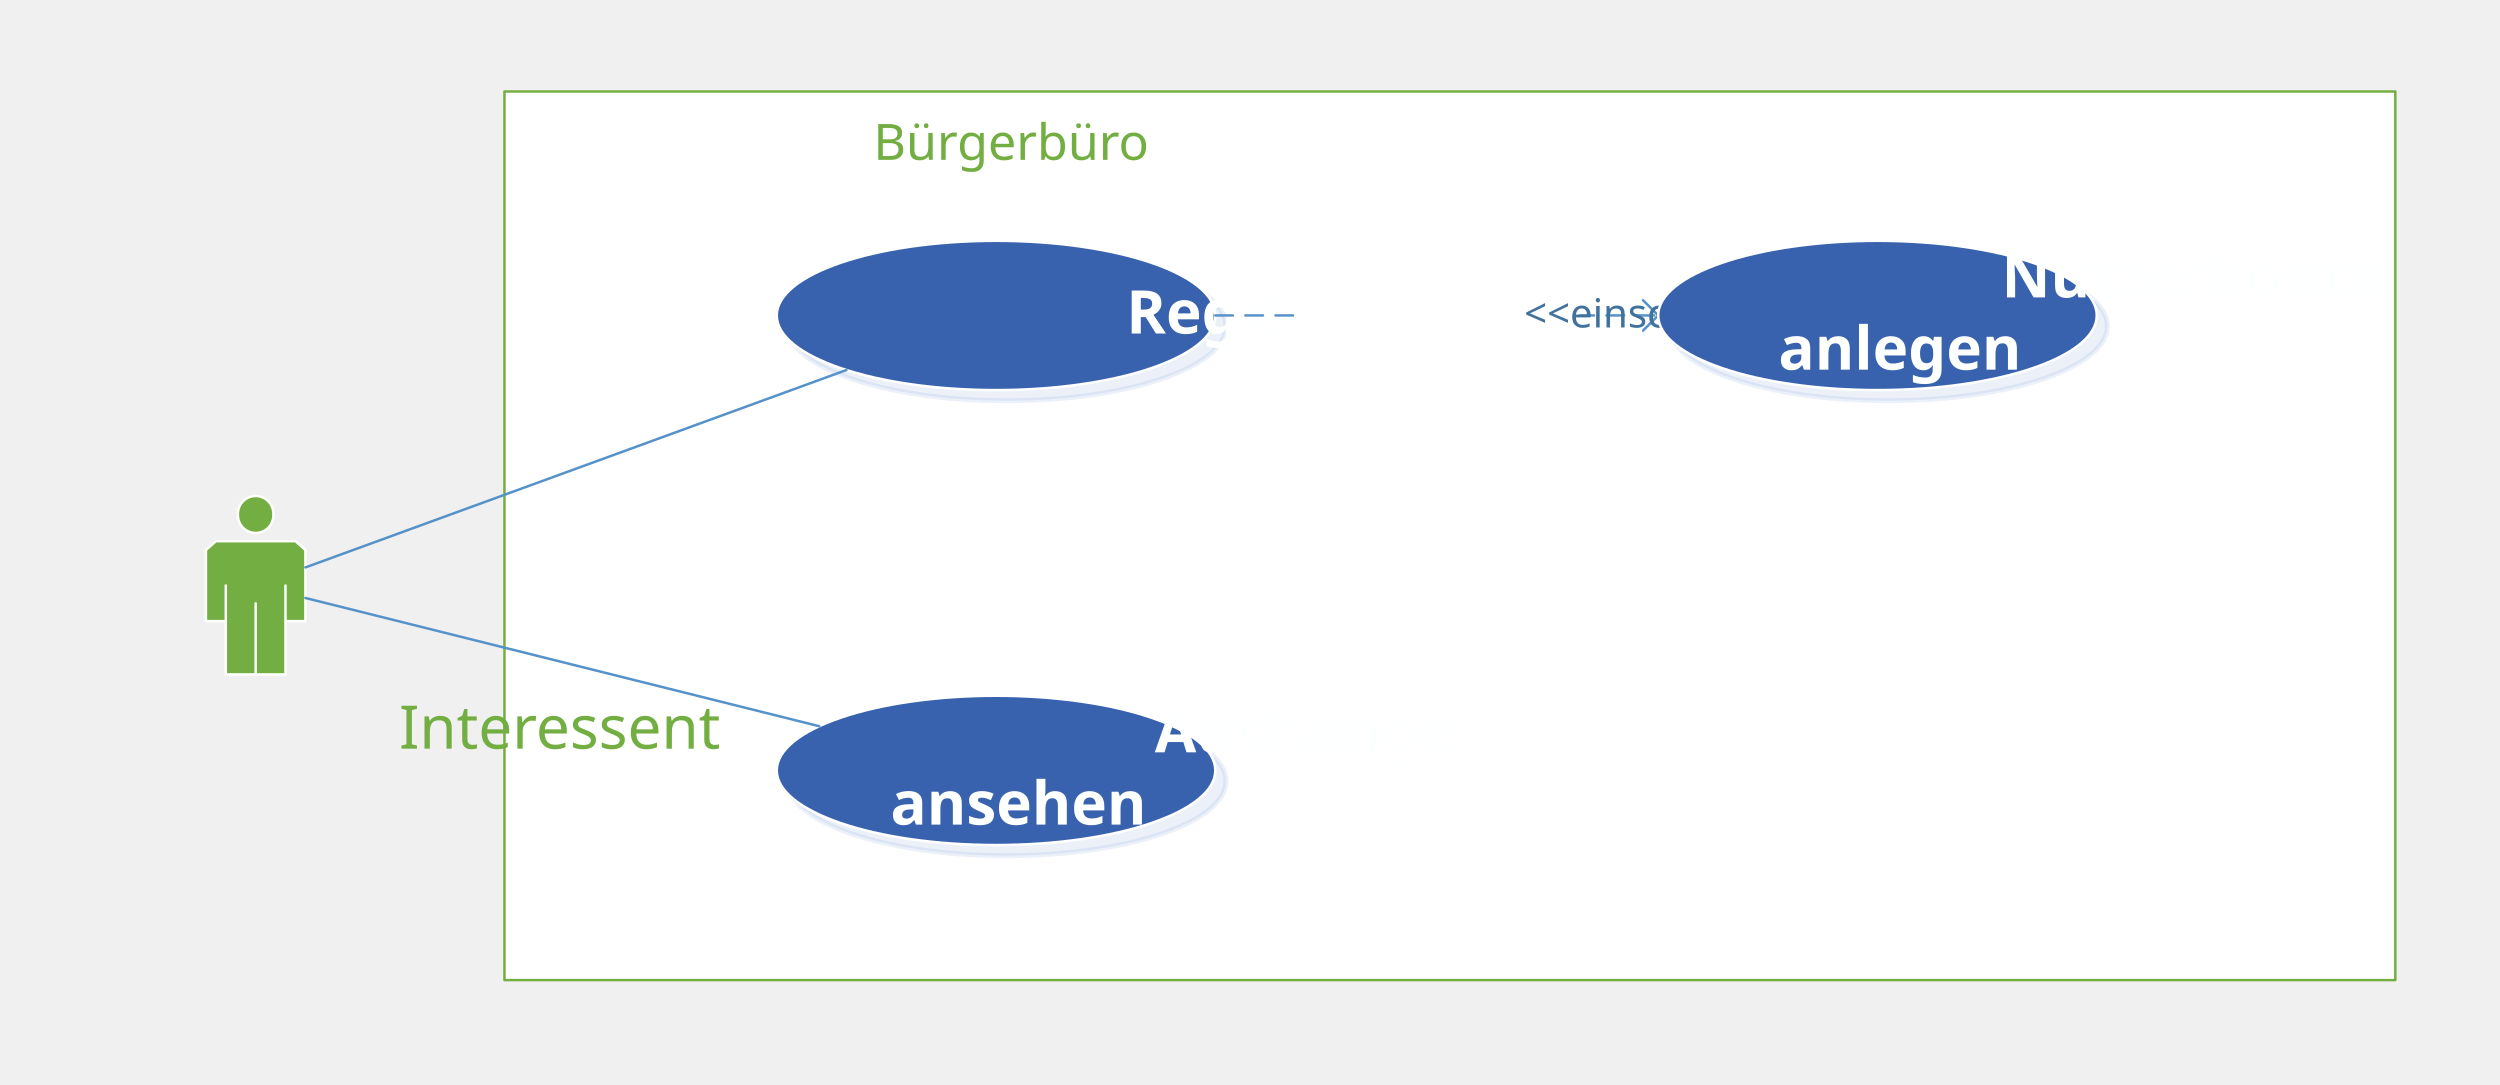
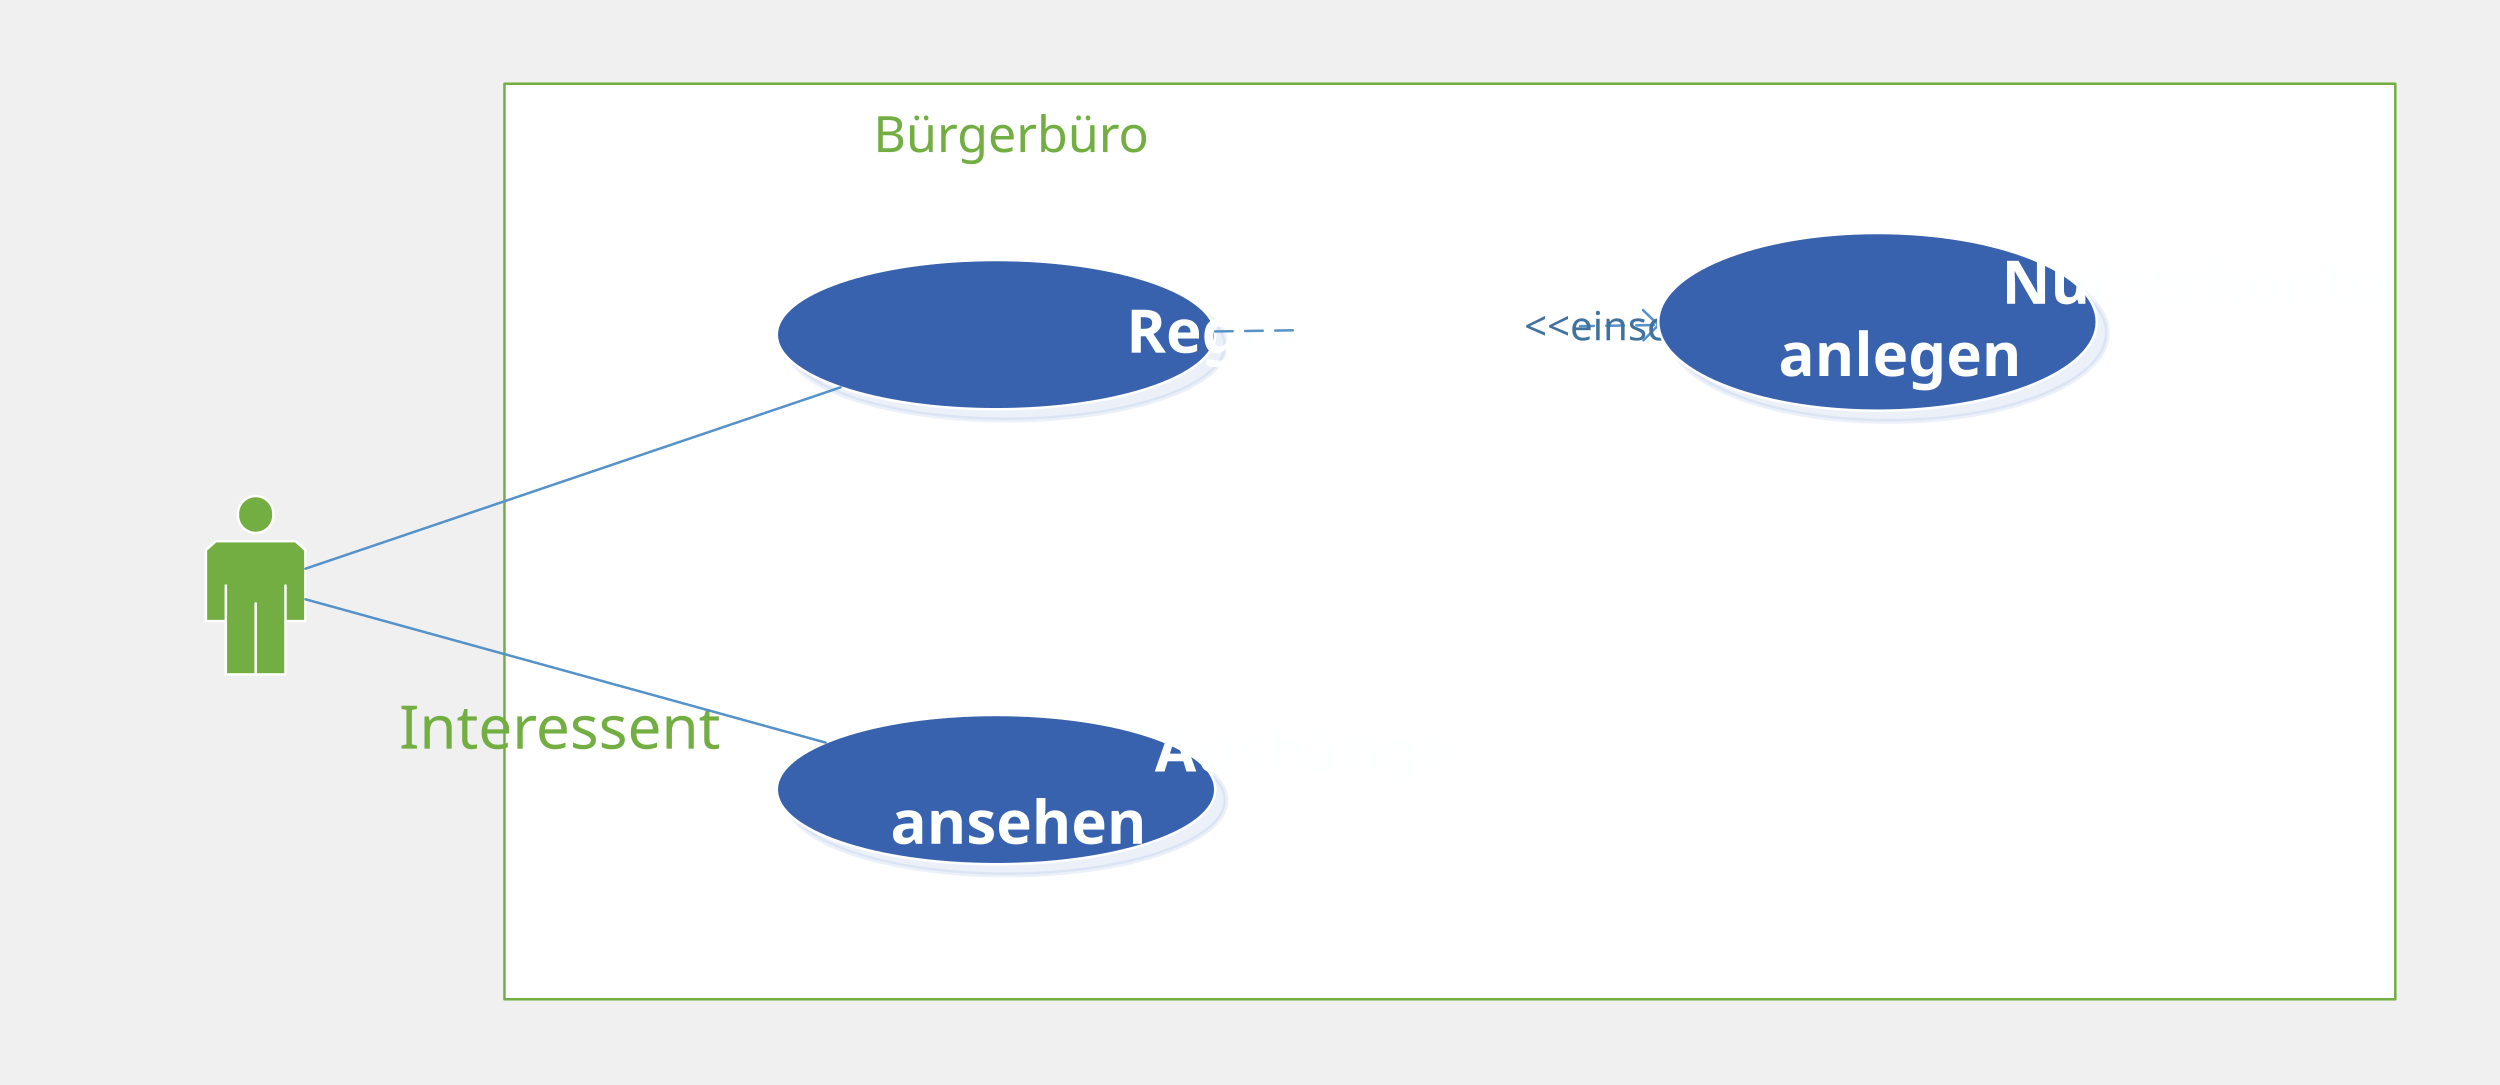
<svg xmlns="http://www.w3.org/2000/svg" xmlns:ns1="http://schemas.microsoft.com/visio/2003/SVGExtensions/" xmlns:xlink="http://www.w3.org/1999/xlink" width="6.922in" height="3.003in" viewBox="0 0 498.384 216.25" xml:space="preserve" color-interpolation-filters="sRGB" class="st15">
  <ns1:documentProperties ns1:langID="1031" ns1:metric="true" ns1:viewMarkup="false">
    <ns1:userDefs>
      <ns1:ud ns1:nameU="msvNoAutoConnect" ns1:prompt="" ns1:val="VT0(0):26" />
    </ns1:userDefs>
  </ns1:documentProperties>
  <style type="text/css">
	
		.st1 {fill:#ffffff;stroke:#73ae42;stroke-linecap:round;stroke-linejoin:round;stroke-width:0.5}
		.st2 {fill:#73ae42;font-family:Calibri;font-size:0.833em;font-stretch:semi-expanded}
		.st3 {fill:#73ae42;stroke:#ffffff;stroke-linecap:round;stroke-linejoin:round;stroke-width:0.5}
		.st4 {fill:#73ae42;font-family:Calibri;font-size:1em}
		.st5 {visibility:visible}
		.st6 {fill:#4271c6;fill-opacity:0.098;stroke:#4271c6;stroke-linecap:round;stroke-linejoin:round;stroke-opacity:0.098}
		.st7 {fill:#3862ae;stroke:#ffffff;stroke-linecap:round;stroke-linejoin:round;stroke-width:0.5}
		.st8 {fill:#feffff;font-family:Calibri;font-size:1em;font-weight:bold}
		.st9 {stroke:#5592c9;stroke-linecap:round;stroke-linejoin:round;stroke-width:0.5}
		.st10 {font-size:1em}
		.st11 {marker-end:url(#mrkr1-45);stroke:#5592c9;stroke-dasharray:3.5,2.5;stroke-linecap:round;stroke-linejoin:round;stroke-width:0.5}
		.st12 {fill:#5592c9;fill-opacity:1;stroke:#5592c9;stroke-opacity:1;stroke-width:0.166}
- 		.st13 {fill:#ffffff;stroke:none;stroke-linecap:butt}
+ 		.st13 {fill:#ffffff;stroke:none;stroke-linecap:butt;stroke-width:7.2}
		.st14 {fill:#41719d;font-family:Calibri;font-size:0.667em}
		.st15 {fill:none;fill-rule:evenodd;font-size:12px;overflow:visible;stroke-linecap:square;stroke-miterlimit:3}
	
	</style>
  <defs id="Patterns_And_Gradients">
    <linearGradient id="grad0-11" x1="0" y1="0" x2="1" y2="0" gradientTransform="rotate(90 0.5 0.5)">
      <stop offset="0.01" stop-color="#ffffff" stop-opacity="1" />
      <stop offset="0.5" stop-color="#fefefe" stop-opacity="1" />
      <stop offset="1" stop-color="#ffffff" stop-opacity="1" />
    </linearGradient>
    <linearGradient id="grad0-15" x1="0" y1="0" x2="1" y2="0" gradientTransform="rotate(270 0.5 0.5)">
      <stop offset="0" stop-color="#fefefe" stop-opacity="1" />
      <stop offset="1" stop-color="#ffffff" stop-opacity="1" />
    </linearGradient>
  </defs>
  <defs id="Markers">
    <g id="lend1">
      <path d="M 1 -1 L 0 0 L 1 1 " style="stroke-linecap:round;stroke-linejoin:round;fill:none" />
    </g>
    <marker id="mrkr1-45" class="st12" ns1:arrowType="1" ns1:arrowSize="2" orient="auto" markerUnits="strokeWidth" overflow="visible">
      <use xlink:href="#lend1" transform="scale(-6.04,-6.04) " />
    </marker>
  </defs>
  <g ns1:mID="0" ns1:index="1" ns1:groupContext="foregroundPage">
    <ns1:userDefs>
      <ns1:ud ns1:nameU="msvThemeOrder" ns1:val="VT0(0):26" />
    </ns1:userDefs>
    <ns1:pageProperties ns1:drawingScale="0.0393701" ns1:pageScale="0.0393701" ns1:drawingUnits="24" ns1:shadowOffsetX="8.50394" ns1:shadowOffsetY="-8.50394" />
    <ns1:layer ns1:name="Container" ns1:index="0" />
    <ns1:layer ns1:name="Verbinder" ns1:index="1" />
-     <g id="group1-1" transform="translate(100.542,-20.8346)" ns1:mID="1" ns1:groupContext="group" ns1:layerMember="0">
+     <g id="group1-1" transform="translate(100.542,-17.0079)" ns1:mID="1" ns1:groupContext="group" ns1:layerMember="0">
      <ns1:userDefs>
        <ns1:ud ns1:nameU="msvShapeCategories" ns1:prompt="" ns1:val="VT0(0):26" />
        <ns1:ud ns1:nameU="msvStructureType" ns1:prompt="" ns1:val="VT4(Container)" />
        <ns1:ud ns1:nameU="msvSDContainerMargin" ns1:prompt="" ns1:val="VT0(0.11811023622047):24" />
        <ns1:ud ns1:nameU="msvSDContainerResize" ns1:prompt="" ns1:val="VT0(1):26" />
        <ns1:ud ns1:nameU="msvSDContainerLocked" ns1:prompt="" ns1:val="VT0(0):5" />
        <ns1:ud ns1:nameU="msvSDContainerNoHighlight" ns1:prompt="" ns1:val="VT0(0):5" />
        <ns1:ud ns1:nameU="msvSDContainerNoRibbon" ns1:prompt="" ns1:val="VT0(0):5" />
        <ns1:ud ns1:nameU="msvSDContainerStyle" ns1:prompt="" ns1:val="VT0(1):26" />
        <ns1:ud ns1:nameU="msvSDContainerStyleCount" ns1:prompt="" ns1:val="VT0(1):26" />
        <ns1:ud ns1:nameU="msvSDContainerRequiredCategories" ns1:prompt="" ns1:val="VT0(0):26" />
        <ns1:ud ns1:nameU="msvSDContainerExcludedCategories" ns1:prompt="" ns1:val="VT4(DoNotContain)" />
        <ns1:ud ns1:nameU="msvSDHeadingStyle" ns1:prompt="" ns1:val="VT0(1):26" />
        <ns1:ud ns1:nameU="msvSDHeadingStyleCount" ns1:prompt="" ns1:val="VT0(4):26" />
        <ns1:ud ns1:nameU="HeadingSide" ns1:prompt="" ns1:val="VT0(0):26" />
        <ns1:ud ns1:nameU="HeadingSpan" ns1:prompt="" ns1:val="VT0(0):26" />
        <ns1:ud ns1:nameU="HeadingAlign" ns1:prompt="" ns1:val="VT0(0):26" />
        <ns1:ud ns1:nameU="RTL" ns1:prompt="" ns1:val="VT0(0):5" />
        <ns1:ud ns1:nameU="FnForceContrast" ns1:prompt="" ns1:val="VT5(#ffffff)" />
        <ns1:ud ns1:nameU="BaseColor" ns1:prompt="" ns1:val="VT0(1):26" />
        <ns1:ud ns1:nameU="HColor1" ns1:prompt="" ns1:val="VT5(#ffffff)" />
        <ns1:ud ns1:nameU="HColor2" ns1:prompt="" ns1:val="VT5(#fefefe)" />
        <ns1:ud ns1:nameU="HColor3" ns1:prompt="" ns1:val="VT5(#e9e9e9)" />
        <ns1:ud ns1:nameU="HColor4" ns1:prompt="" ns1:val="VT5(#efefef)" />
        <ns1:ud ns1:nameU="BColor1" ns1:prompt="" ns1:val="VT5(#ffffff)" />
        <ns1:ud ns1:nameU="BColor2" ns1:prompt="" ns1:val="VT5(#ffffff)" />
        <ns1:ud ns1:nameU="LineColor" ns1:prompt="" ns1:val="VT5(#d5d5d5)" />
        <ns1:ud ns1:nameU="visVersion" ns1:prompt="" ns1:val="VT0(15):26" />
        <ns1:ud ns1:nameU="BaseColor" ns1:prompt="" ns1:val="VT5(#ffffff)" />
      </ns1:userDefs>
      <g id="group2-2" ns1:mID="2" ns1:groupContext="group" ns1:layerMember="0">
        <ns1:userDefs>
          <ns1:ud ns1:nameU="msvStructureType" ns1:prompt="" ns1:val="VT0(0):26" />
          <ns1:ud ns1:nameU="CStyle" ns1:prompt="" ns1:val="VT0(1):26" />
          <ns1:ud ns1:nameU="HSide" ns1:prompt="" ns1:val="VT0(0):26" />
          <ns1:ud ns1:nameU="HSpan" ns1:prompt="" ns1:val="VT0(0):26" />
          <ns1:ud ns1:nameU="HAlign" ns1:prompt="" ns1:val="VT0(0):26" />
          <ns1:ud ns1:nameU="HorzAlign" ns1:prompt="" ns1:val="VT0(0):26" />
          <ns1:ud ns1:nameU="SquareCorners" ns1:prompt="" ns1:val="VT0(0):26" />
          <ns1:ud ns1:nameU="Corner6" ns1:prompt="" ns1:val="VT0(0.19685039370079):24" />
          <ns1:ud ns1:nameU="FillForegndIn" ns1:prompt="" ns1:val="VT0(1):26" />
          <ns1:ud ns1:nameU="FillBkgndIn" ns1:prompt="" ns1:val="VT0(0):26" />
          <ns1:ud ns1:nameU="FillPatternIn" ns1:prompt="" ns1:val="VT0(1):26" />
          <ns1:ud ns1:nameU="BaseColor" ns1:prompt="" ns1:val="VT0(1):26" />
          <ns1:ud ns1:nameU="FillForegndIn" ns1:prompt="" ns1:val="VT5(#ffffff)" />
          <ns1:ud ns1:nameU="FillBkgndIn" ns1:prompt="" ns1:val="VT5(#d3d3d3)" />
          <ns1:ud ns1:nameU="BaseColor" ns1:prompt="" ns1:val="VT5(#ffffff)" />
        </ns1:userDefs>
        <g id="shape3-3" ns1:mID="3" ns1:groupContext="shape" ns1:layerMember="0" transform="translate(2.83465,2.83465)">
          <ns1:userDefs>
            <ns1:ud ns1:nameU="msvStructureType" ns1:prompt="" ns1:val="VT0(0):26" />
            <ns1:ud ns1:nameU="msvThemeColors" ns1:prompt="" ns1:val="VT0(0):26" />
            <ns1:ud ns1:nameU="msvThemeEffects" ns1:prompt="" ns1:val="VT0(0):26" />
            <ns1:ud ns1:nameU="CStyle" ns1:prompt="" ns1:val="VT0(1):26" />
            <ns1:ud ns1:nameU="HSide" ns1:prompt="" ns1:val="VT0(0):26" />
            <ns1:ud ns1:nameU="HSpan" ns1:prompt="" ns1:val="VT0(0):26" />
            <ns1:ud ns1:nameU="HAlign" ns1:prompt="" ns1:val="VT0(0):26" />
            <ns1:ud ns1:nameU="HorzAlign" ns1:prompt="" ns1:val="VT0(0):26" />
            <ns1:ud ns1:nameU="SquareCorners" ns1:prompt="" ns1:val="VT0(0):26" />
            <ns1:ud ns1:nameU="OffsetX10" ns1:prompt="" ns1:val="VT0(0.039370078740157):24" />
            <ns1:ud ns1:nameU="OffsetY10" ns1:prompt="" ns1:val="VT0(-0.039370078740157):24" />
          </ns1:userDefs>
        </g>
        <g id="shape2-5" ns1:mID="2" ns1:groupContext="groupContent" ns1:layerMember="0">
-           <path d="M0 216.25 L188.5 216.25 L377.01 216.25 L377.01 39.08 L188.5 39.08 L0 39.08 L0 216.25 Z" class="st1" />
+           <path d="M0 216.25 L188.5 216.25 L377.01 216.25 L377.01 33.7 L188.5 33.7 L0 33.7 L0 216.25 Z" class="st1" />
        </g>
      </g>
-       <g id="group4-7" transform="translate(0,-155.906)" ns1:mID="4" ns1:groupContext="group" ns1:layerMember="0">
+       <g id="group4-7" transform="translate(0,-161.291)" ns1:mID="4" ns1:groupContext="group" ns1:layerMember="0">
        <ns1:userDefs>
          <ns1:ud ns1:nameU="msvStructureType" ns1:prompt="" ns1:val="VT4(Heading)" />
          <ns1:ud ns1:nameU="CStyle" ns1:prompt="" ns1:val="VT0(1):26" />
          <ns1:ud ns1:nameU="HSide" ns1:prompt="" ns1:val="VT0(0):26" />
          <ns1:ud ns1:nameU="HSpan" ns1:prompt="" ns1:val="VT0(0):26" />
          <ns1:ud ns1:nameU="HAlign" ns1:prompt="" ns1:val="VT0(0):26" />
          <ns1:ud ns1:nameU="Hidden" ns1:prompt="" ns1:val="VT0(0):5" />
          <ns1:ud ns1:nameU="HorzAlign" ns1:prompt="" ns1:val="VT0(0):26" />
          <ns1:ud ns1:nameU="Rounding" ns1:prompt="" ns1:val="VT0(0):1" />
          <ns1:ud ns1:nameU="SquareCorners" ns1:prompt="" ns1:val="VT0(3):26" />
          <ns1:ud ns1:nameU="Inset" ns1:prompt="" ns1:val="VT0(0):24" />
          <ns1:ud ns1:nameU="InsideRadius" ns1:prompt="" ns1:val="VT0(0):24" />
          <ns1:ud ns1:nameU="InsetXInt" ns1:prompt="" ns1:val="VT0(0):24" />
          <ns1:ud ns1:nameU="HTxtMargin" ns1:prompt="" ns1:val="VT0(0.059055118110236):24" />
          <ns1:ud ns1:nameU="HTxtWidth" ns1:prompt="" ns1:val="VT0(1.9685039370079):24" />
          <ns1:ud ns1:nameU="HLeft" ns1:prompt="" ns1:val="VT0(0):26" />
          <ns1:ud ns1:nameU="HRight" ns1:prompt="" ns1:val="VT0(1.9685039370079):24" />
          <ns1:ud ns1:nameU="SquareCorners7" ns1:prompt="" ns1:val="VT0(3):26" />
          <ns1:ud ns1:nameU="Offset" ns1:prompt="" ns1:val="VT0(0):26" />
          <ns1:ud ns1:nameU="Rounding8" ns1:prompt="" ns1:val="VT0(0.11811023622047):24" />
          <ns1:ud ns1:nameU="InsetX9" ns1:prompt="" ns1:val="VT0(0):26" />
          <ns1:ud ns1:nameU="InsetY9" ns1:prompt="" ns1:val="VT0(0):26" />
          <ns1:ud ns1:nameU="OffsetY11" ns1:prompt="" ns1:val="VT0(0):26" />
          <ns1:ud ns1:nameU="OffsetY12" ns1:prompt="" ns1:val="VT0(0):26" />
          <ns1:ud ns1:nameU="Width12" ns1:prompt="" ns1:val="VT0(0):26" />
          <ns1:ud ns1:nameU="msvSDContainerHeadingEdge" ns1:prompt="" ns1:val="VT4(Bottom)" />
          <ns1:ud ns1:nameU="HLineVisible" ns1:prompt="" ns1:val="VT0(0):5" />
          <ns1:ud ns1:nameU="HFillVisible" ns1:prompt="" ns1:val="VT0(0):5" />
          <ns1:ud ns1:nameU="FillForegndIn" ns1:prompt="" ns1:val="VT5(#ffffff)" />
          <ns1:ud ns1:nameU="FillBkgndIn" ns1:prompt="" ns1:val="VT0(1):26" />
          <ns1:ud ns1:nameU="BaseColor" ns1:prompt="" ns1:val="VT0(1):26" />
          <ns1:ud ns1:nameU="FillPatternIn" ns1:prompt="" ns1:val="VT0(30):26" />
          <ns1:ud ns1:nameU="BackFillColor" ns1:prompt="" ns1:val="VT5(#96afcf)" />
          <ns1:ud ns1:nameU="BackLineColor" ns1:prompt="" ns1:val="VT5(#1f477d)" />
          <ns1:ud ns1:nameU="BackCharColor" ns1:prompt="" ns1:val="VT5(#000000)" />
          <ns1:ud ns1:nameU="DarkerColor" ns1:prompt="" ns1:val="VT5(#000000)" />
          <ns1:ud ns1:nameU="HTxtWidth" ns1:prompt="" ns1:val="VT0(5.236220248619):1" />
          <ns1:ud ns1:nameU="HRight" ns1:prompt="" ns1:val="VT0(5.236220248619):1" />
          <ns1:ud ns1:nameU="FillForegndIn" ns1:prompt="" ns1:val="VT5(#d3d3d3)" />
          <ns1:ud ns1:nameU="FillBkgndIn" ns1:prompt="" ns1:val="VT5(#ffffff)" />
          <ns1:ud ns1:nameU="BaseColor" ns1:prompt="" ns1:val="VT5(#ffffff)" />
          <ns1:ud ns1:nameU="BackFillColor" ns1:prompt="" ns1:val="VT5(#73ae42)" />
          <ns1:ud ns1:nameU="BackLineColor" ns1:prompt="" ns1:val="VT5(#ffffff)" />
          <ns1:ud ns1:nameU="BackCharColor" ns1:prompt="" ns1:val="VT5(#73ae42)" />
          <ns1:ud ns1:nameU="DarkerColor" ns1:prompt="" ns1:val="VT5(#73ae42)" />
        </ns1:userDefs>
        <g id="shape5-8" ns1:mID="5" ns1:groupContext="shape" ns1:layerMember="0">
          <ns1:userDefs>
            <ns1:ud ns1:nameU="msvStructureType" ns1:prompt="" ns1:val="VT0(0):26" />
            <ns1:ud ns1:nameU="msvThemeColors" ns1:prompt="" ns1:val="VT0(0):26" />
            <ns1:ud ns1:nameU="msvThemeEffects" ns1:prompt="" ns1:val="VT0(0):26" />
            <ns1:ud ns1:nameU="CStyle" ns1:prompt="" ns1:val="VT0(1):26" />
            <ns1:ud ns1:nameU="Rounding" ns1:prompt="" ns1:val="VT0(0):1" />
            <ns1:ud ns1:nameU="SquareCorners" ns1:prompt="" ns1:val="VT0(3):26" />
            <ns1:ud ns1:nameU="HLeft" ns1:prompt="" ns1:val="VT0(0):26" />
            <ns1:ud ns1:nameU="HRight" ns1:prompt="" ns1:val="VT0(1.9685039370079):24" />
            <ns1:ud ns1:nameU="Hidden" ns1:prompt="" ns1:val="VT0(0):5" />
            <ns1:ud ns1:nameU="BowHeight7" ns1:prompt="" ns1:val="VT0(0.11811023622047):24" />
            <ns1:ud ns1:nameU="Offset7" ns1:prompt="" ns1:val="VT0(0.0052083333333333):3" />
            <ns1:ud ns1:nameU="AnchorPt7" ns1:prompt="" ns1:val="VT0(0.55581528871391):24" />
            <ns1:ud ns1:nameU="HSide" ns1:prompt="" ns1:val="VT0(0):26" />
            <ns1:ud ns1:nameU="HAlign" ns1:prompt="" ns1:val="VT0(0):26" />
            <ns1:ud ns1:nameU="HRight" ns1:prompt="" ns1:val="VT0(5.236220248619):1" />
            <ns1:ud ns1:nameU="Offset7" ns1:prompt="" ns1:val="VT0(0.0034722222222222):29" />
            <ns1:ud ns1:nameU="AnchorPt7" ns1:prompt="" ns1:val="VT0(0.55755139982502):24" />
          </ns1:userDefs>
        </g>
        <g id="shape4-12" ns1:mID="4" ns1:groupContext="groupContent" ns1:layerMember="0">
          <ns1:textBlock ns1:margins="rect(4,6,4,6)" ns1:tabSpace="42.5197" />
          <ns1:textRect cx="188.504" cy="205.62" width="377.01" height="21.26" />
          <text x="6" y="208.62" class="st2" ns1:langID="1031">
            <ns1:paragraph />
            <ns1:tabList />Bürgerbüro</text>
        </g>
      </g>
    </g>
    <g id="shape6-17" ns1:mID="6" ns1:groupContext="shape" transform="translate(41.0144,-81.7795)">
      <ns1:userDefs>
        <ns1:ud ns1:nameU="visVersion" ns1:prompt="" ns1:val="VT0(15):26" />
      </ns1:userDefs>
      <ns1:textBlock ns1:margins="rect(4,4,4,4)" ns1:tabSpace="42.5197" />
      <ns1:textRect cx="9.921" cy="227.452" width="65.88" height="22.404" />
      <path d="M3.97 216.25 L3.97 198.53 L3.97 205.62 L0 205.62 L0 191.45 L1.98 189.68 L17.86 189.68 L19.84 191.45 L19.84 205.62        L15.87 205.62 L15.87 198.53 L15.87 216.25 L9.92 216.25 L9.92 202.08 L9.92 216.25 L3.97 216.25 ZM13.46 184.36        A3.543 3.543 -180 1 0 6.38 184.36 A3.543 3.543 -180 1 0 13.46 184.36 Z" class="st3" />
      <text x="-17.66" y="231.05" class="st4" ns1:langID="1031">
        <ns1:paragraph ns1:horizAlign="1" />
        <ns1:tabList />Interessent</text>
    </g>
-     <g id="shape7-20" ns1:mID="7" ns1:groupContext="shape" transform="translate(154.836,-138.472)">
+     <g id="shape7-20" ns1:mID="7" ns1:groupContext="shape" transform="translate(154.836,-134.646)">
      <ns1:userDefs>
        <ns1:ud ns1:nameU="visVersion" ns1:prompt="" ns1:val="VT0(15):26" />
      </ns1:userDefs>
      <ns1:textBlock ns1:margins="rect(4,4,4,4)" ns1:tabSpace="42.5197" />
      <ns1:textRect cx="43.719" cy="201.368" width="87.44" height="29.764" />
      <g id="shadow7-21" ns1:groupContext="shadow" ns1:shadowOffsetX="2.12399" ns1:shadowOffsetY="-2.12399" ns1:shadowType="1" transform="matrix(1,0,0,1,2.12399,2.12399)" class="st5">
        <ellipse cx="43.719" cy="201.368" rx="43.719" ry="14.882" class="st6" />
      </g>
      <ellipse cx="43.719" cy="201.368" rx="43.719" ry="14.882" class="st7" />
      <text x="13.53" y="204.97" class="st8" ns1:langID="1031">
        <ns1:paragraph ns1:horizAlign="1" />
        <ns1:tabList />Registrieren</text>
    </g>
-     <g id="group8-25" transform="translate(60.8569,-103.116)" ns1:mID="8" ns1:groupContext="group" ns1:layerMember="1">
+     <g id="group8-25" transform="translate(60.8569,-102.859)" ns1:mID="8" ns1:groupContext="group" ns1:layerMember="1">
      <ns1:userDefs>
        <ns1:ud ns1:nameU="visVersion" ns1:prompt="" ns1:val="VT0(15):26" />
        <ns1:ud ns1:nameU="RelationshipName" ns1:prompt="" ns1:val="VT4()" />
        <ns1:ud ns1:nameU="ShowMulti" ns1:prompt="" ns1:val="VT0(0):5" />
        <ns1:ud ns1:nameU="Identifying" ns1:prompt="" ns1:val="VT0(1):26" />
        <ns1:ud ns1:nameU="DXBegin" ns1:prompt="" ns1:val="VT0(0.023622047953626):1" />
        <ns1:ud ns1:nameU="DYBegin" ns1:prompt="" ns1:val="VT0(-1.6653345369377E-16):1" />
        <ns1:ud ns1:nameU="DXEnd" ns1:prompt="" ns1:val="VT0(0.02362204795363):1" />
        <ns1:ud ns1:nameU="DYEnd" ns1:prompt="" ns1:val="VT0(-6.6613381477509E-16):1" />
        <ns1:ud ns1:nameU="BeginAngle" ns1:prompt="" ns1:val="VT0(2.819966397845E-14):32" />
        <ns1:ud ns1:nameU="EndAngle" ns1:prompt="" ns1:val="VT0(-2.8199663978446E-14):32" />
-         <ns1:ud ns1:nameU="DXBegin" ns1:prompt="" ns1:val="VT0(0.022473723066999):1" />
-         <ns1:ud ns1:nameU="DYBegin" ns1:prompt="" ns1:val="VT0(0.008199423314446):1" />
-         <ns1:ud ns1:nameU="DXEnd" ns1:prompt="" ns1:val="VT0(0.022473723067004):1" />
-         <ns1:ud ns1:nameU="DYEnd" ns1:prompt="" ns1:val="VT0(0.0081994233144478):1" />
-         <ns1:ud ns1:nameU="BeginAngle" ns1:prompt="" ns1:val="VT0(0.34983798519586):32" />
-         <ns1:ud ns1:nameU="EndAngle" ns1:prompt="" ns1:val="VT0(0.34983798519586):32" />
+         <ns1:ud ns1:nameU="DXBegin" ns1:prompt="" ns1:val="VT0(0.022232756675447):1" />
+         <ns1:ud ns1:nameU="DYBegin" ns1:prompt="" ns1:val="VT0(0.0075351638342911):1" />
+         <ns1:ud ns1:nameU="DXEnd" ns1:prompt="" ns1:val="VT0(0.022232756675452):1" />
+         <ns1:ud ns1:nameU="DYEnd" ns1:prompt="" ns1:val="VT0(0.0075351638342929):1" />
+         <ns1:ud ns1:nameU="BeginAngle" ns1:prompt="" ns1:val="VT0(0.32677163015284):32" />
+         <ns1:ud ns1:nameU="EndAngle" ns1:prompt="" ns1:val="VT0(0.32677163015284):32" />
      </ns1:userDefs>
      <g id="shape8-26" ns1:mID="8" ns1:groupContext="groupContent" ns1:layerMember="1">
-         <path d="M0 216.25 L107.87 176.89" class="st9" />
-       </g>
-     </g>
-     <g id="shape13-29" ns1:mID="13" ns1:groupContext="shape" transform="translate(154.836,-47.7638)">
+         <path d="M0 216.25 L106.72 180.08" class="st9" />
+       </g>
+     </g>
+     <g id="shape13-29" ns1:mID="13" ns1:groupContext="shape" transform="translate(154.836,-43.937)">
      <ns1:userDefs>
        <ns1:ud ns1:nameU="visVersion" ns1:prompt="" ns1:val="VT0(15):26" />
      </ns1:userDefs>
      <ns1:textBlock ns1:margins="rect(4,4,4,4)" ns1:tabSpace="42.5197" />
      <ns1:textRect cx="43.719" cy="201.368" width="87.44" height="29.764" />
      <g id="shadow13-30" ns1:groupContext="shadow" ns1:shadowOffsetX="2.12399" ns1:shadowOffsetY="-2.12399" ns1:shadowType="1" transform="matrix(1,0,0,1,2.12399,2.12399)" class="st5">
        <ellipse cx="43.719" cy="201.368" rx="43.719" ry="14.882" class="st6" />
      </g>
      <ellipse cx="43.719" cy="201.368" rx="43.719" ry="14.882" class="st7" />
      <text x="19.2" y="197.77" class="st8" ns1:langID="1031">
        <ns1:paragraph ns1:horizAlign="1" />
        <ns1:tabList />Aushänge <tspan x="22.66" dy="1.2em" class="st10">ansehen</tspan>
      </text>
    </g>
-     <g id="group14-35" transform="translate(60.8569,-97.0194)" ns1:mID="14" ns1:groupContext="group" ns1:layerMember="1">
+     <g id="group14-35" transform="translate(60.8569,-96.7622)" ns1:mID="14" ns1:groupContext="group" ns1:layerMember="1">
      <ns1:userDefs>
        <ns1:ud ns1:nameU="visVersion" ns1:prompt="" ns1:val="VT0(15):26" />
        <ns1:ud ns1:nameU="RelationshipName" ns1:prompt="" ns1:val="VT4()" />
        <ns1:ud ns1:nameU="ShowMulti" ns1:prompt="" ns1:val="VT0(0):5" />
        <ns1:ud ns1:nameU="Identifying" ns1:prompt="" ns1:val="VT0(1):26" />
        <ns1:ud ns1:nameU="DXBegin" ns1:prompt="" ns1:val="VT0(0.023622047953626):1" />
        <ns1:ud ns1:nameU="DYBegin" ns1:prompt="" ns1:val="VT0(-1.6653345369377E-16):1" />
        <ns1:ud ns1:nameU="DXEnd" ns1:prompt="" ns1:val="VT0(0.02362204795363):1" />
        <ns1:ud ns1:nameU="DYEnd" ns1:prompt="" ns1:val="VT0(-6.6613381477509E-16):1" />
        <ns1:ud ns1:nameU="BeginAngle" ns1:prompt="" ns1:val="VT0(2.819966397845E-14):32" />
        <ns1:ud ns1:nameU="EndAngle" ns1:prompt="" ns1:val="VT0(-2.8199663978446E-14):32" />
-         <ns1:ud ns1:nameU="DXBegin" ns1:prompt="" ns1:val="VT0(0.021342377103215):1" />
-         <ns1:ud ns1:nameU="DYBegin" ns1:prompt="" ns1:val="VT0(-0.005327713030373):1" />
-         <ns1:ud ns1:nameU="DXEnd" ns1:prompt="" ns1:val="VT0(0.021342377103219):1" />
-         <ns1:ud ns1:nameU="DYEnd" ns1:prompt="" ns1:val="VT0(-0.0053277130303723):1" />
-         <ns1:ud ns1:nameU="BeginAngle" ns1:prompt="" ns1:val="VT0(-0.24463107827305):32" />
-         <ns1:ud ns1:nameU="EndAngle" ns1:prompt="" ns1:val="VT0(-0.24463107827299):32" />
+         <ns1:ud ns1:nameU="DXBegin" ns1:prompt="" ns1:val="VT0(0.02160784862145):1" />
+         <ns1:ud ns1:nameU="DYBegin" ns1:prompt="" ns1:val="VT0(-0.0059541273835424):1" />
+         <ns1:ud ns1:nameU="DXEnd" ns1:prompt="" ns1:val="VT0(0.021607848621455):1" />
+         <ns1:ud ns1:nameU="DYEnd" ns1:prompt="" ns1:val="VT0(-0.0059541273835437):1" />
+         <ns1:ud ns1:nameU="BeginAngle" ns1:prompt="" ns1:val="VT0(-0.26888111266018):32" />
+         <ns1:ud ns1:nameU="EndAngle" ns1:prompt="" ns1:val="VT0(-0.26888111266018):32" />
      </ns1:userDefs>
      <g id="shape14-36" ns1:mID="14" ns1:groupContext="groupContent" ns1:layerMember="1">
-         <path d="M0 216.25 L102.44 241.82" class="st9" />
-       </g>
-     </g>
-     <g id="group19-39" transform="translate(242.274,-146.268)" ns1:mID="19" ns1:groupContext="group" ns1:layerMember="1">
+         <path d="M0 216.25 L103.72 244.83" class="st9" />
+       </g>
+     </g>
+     <g id="group19-39" transform="translate(242.235,-143.716)" ns1:mID="19" ns1:groupContext="group" ns1:layerMember="1">
      <ns1:userDefs>
        <ns1:ud ns1:nameU="visVersion" ns1:prompt="" ns1:val="VT0(15):26" />
        <ns1:ud ns1:nameU="RelationshipName" ns1:prompt="" ns1:val="VT4(&lt;&lt;einschließen&gt;&gt;)" />
        <ns1:ud ns1:nameU="ShowMulti" ns1:prompt="" ns1:val="VT0(0):5" />
        <ns1:ud ns1:nameU="Identifying" ns1:prompt="" ns1:val="VT0(1):26" />
        <ns1:ud ns1:nameU="DXBegin" ns1:prompt="" ns1:val="VT0(0.02362204795363):1" />
        <ns1:ud ns1:nameU="DYBegin" ns1:prompt="" ns1:val="VT0(-1.0547118733939E-15):1" />
        <ns1:ud ns1:nameU="DXEnd" ns1:prompt="" ns1:val="VT0(0.023622047953632):1" />
        <ns1:ud ns1:nameU="DYEnd" ns1:prompt="" ns1:val="VT0(1.6653345369377E-16):1" />
        <ns1:ud ns1:nameU="BeginAngle" ns1:prompt="" ns1:val="VT0(2.8199663978446E-14):32" />
        <ns1:ud ns1:nameU="EndAngle" ns1:prompt="" ns1:val="VT0(-2.8199663978443E-14):32" />
-         <ns1:ud ns1:nameU="DXBegin" ns1:prompt="" ns1:val="VT0(0.018397940197941):1" />
-         <ns1:ud ns1:nameU="DXEnd" ns1:prompt="" ns1:val="VT0(0.018397940197938):1" />
+         <ns1:ud ns1:nameU="DXBegin" ns1:prompt="" ns1:val="VT0(0.018412048727797):1" />
+         <ns1:ud ns1:nameU="DYBegin" ns1:prompt="" ns1:val="VT0(0.0002672717404546):1" />
+         <ns1:ud ns1:nameU="DXEnd" ns1:prompt="" ns1:val="VT0(0.018412048727795):1" />
+         <ns1:ud ns1:nameU="DYEnd" ns1:prompt="" ns1:val="VT0(0.0002672717404546):1" />
+         <ns1:ud ns1:nameU="BeginAngle" ns1:prompt="" ns1:val="VT0(0.014515113107756):32" />
+         <ns1:ud ns1:nameU="EndAngle" ns1:prompt="" ns1:val="VT0(0.014515113107758):32" />
      </ns1:userDefs>
      <g id="shape19-40" ns1:mID="19" ns1:groupContext="groupContent" ns1:layerMember="1">
        <ns1:textBlock ns1:margins="rect(4,4,4,4)" ns1:tabSpace="42.5197" />
-         <ns1:textRect cx="44.155" cy="209.163" width="66.54" height="17.604" />
-         <path d="M0 209.16 L88.31 209.16" class="st11" />
-         <rect ns1:rectContext="textBkgnd" x="15.792" y="204.364" width="56.726" height="9.6" class="st13" />
-         <text x="15.79" y="211.56" class="st14" ns1:langID="1031">
+         <ns1:textRect cx="44.189" cy="209.163" width="66.54" height="17.604" />
+         <path d="M0 209.8 L88.38 208.52" class="st11" />
+         <rect ns1:rectContext="textBkgnd" x="15.826" y="204.364" width="56.726" height="9.6" class="st13" />
+         <text x="15.83" y="211.56" class="st14" ns1:langID="1031">
          <ns1:paragraph ns1:horizAlign="1" />
          <ns1:tabList />&lt;&lt;einschließen&gt;&gt;</text>
      </g>
    </g>
-     <g id="shape25-48" ns1:mID="25" ns1:groupContext="shape" transform="translate(330.584,-138.472)">
+     <g id="shape25-48" ns1:mID="25" ns1:groupContext="shape" transform="translate(330.584,-134.362)">
      <ns1:userDefs>
        <ns1:ud ns1:nameU="visVersion" ns1:prompt="" ns1:val="VT0(15):26" />
      </ns1:userDefs>
      <ns1:textBlock ns1:margins="rect(4,4,4,4)" ns1:tabSpace="42.5197" />
-       <ns1:textRect cx="43.719" cy="201.368" width="87.44" height="29.764" />
+       <ns1:textRect cx="43.719" cy="198.533" width="87.44" height="35.433" />
      <g id="shadow25-49" ns1:groupContext="shadow" ns1:shadowOffsetX="2.12399" ns1:shadowOffsetY="-2.12399" ns1:shadowType="1" transform="matrix(1,0,0,1,2.12399,2.12399)" class="st5">
-         <ellipse cx="43.719" cy="201.368" rx="43.719" ry="14.882" class="st6" />
-       </g>
-       <ellipse cx="43.719" cy="201.368" rx="43.719" ry="14.882" class="st7" />
-       <text x="12.3" y="197.77" class="st8" ns1:langID="1031">
+         <ellipse cx="43.719" cy="198.533" rx="43.719" ry="17.716" class="st6" />
+       </g>
+       <ellipse cx="43.719" cy="198.533" rx="43.719" ry="17.716" class="st7" />
+       <text x="12.3" y="194.93" class="st8" ns1:langID="1031">
        <ns1:paragraph ns1:horizAlign="1" />
        <ns1:tabList />Nutzerkonto <tspan x="23.96" dy="1.2em" class="st10">anlegen</tspan>
      </text>
    </g>
  </g>
</svg>
